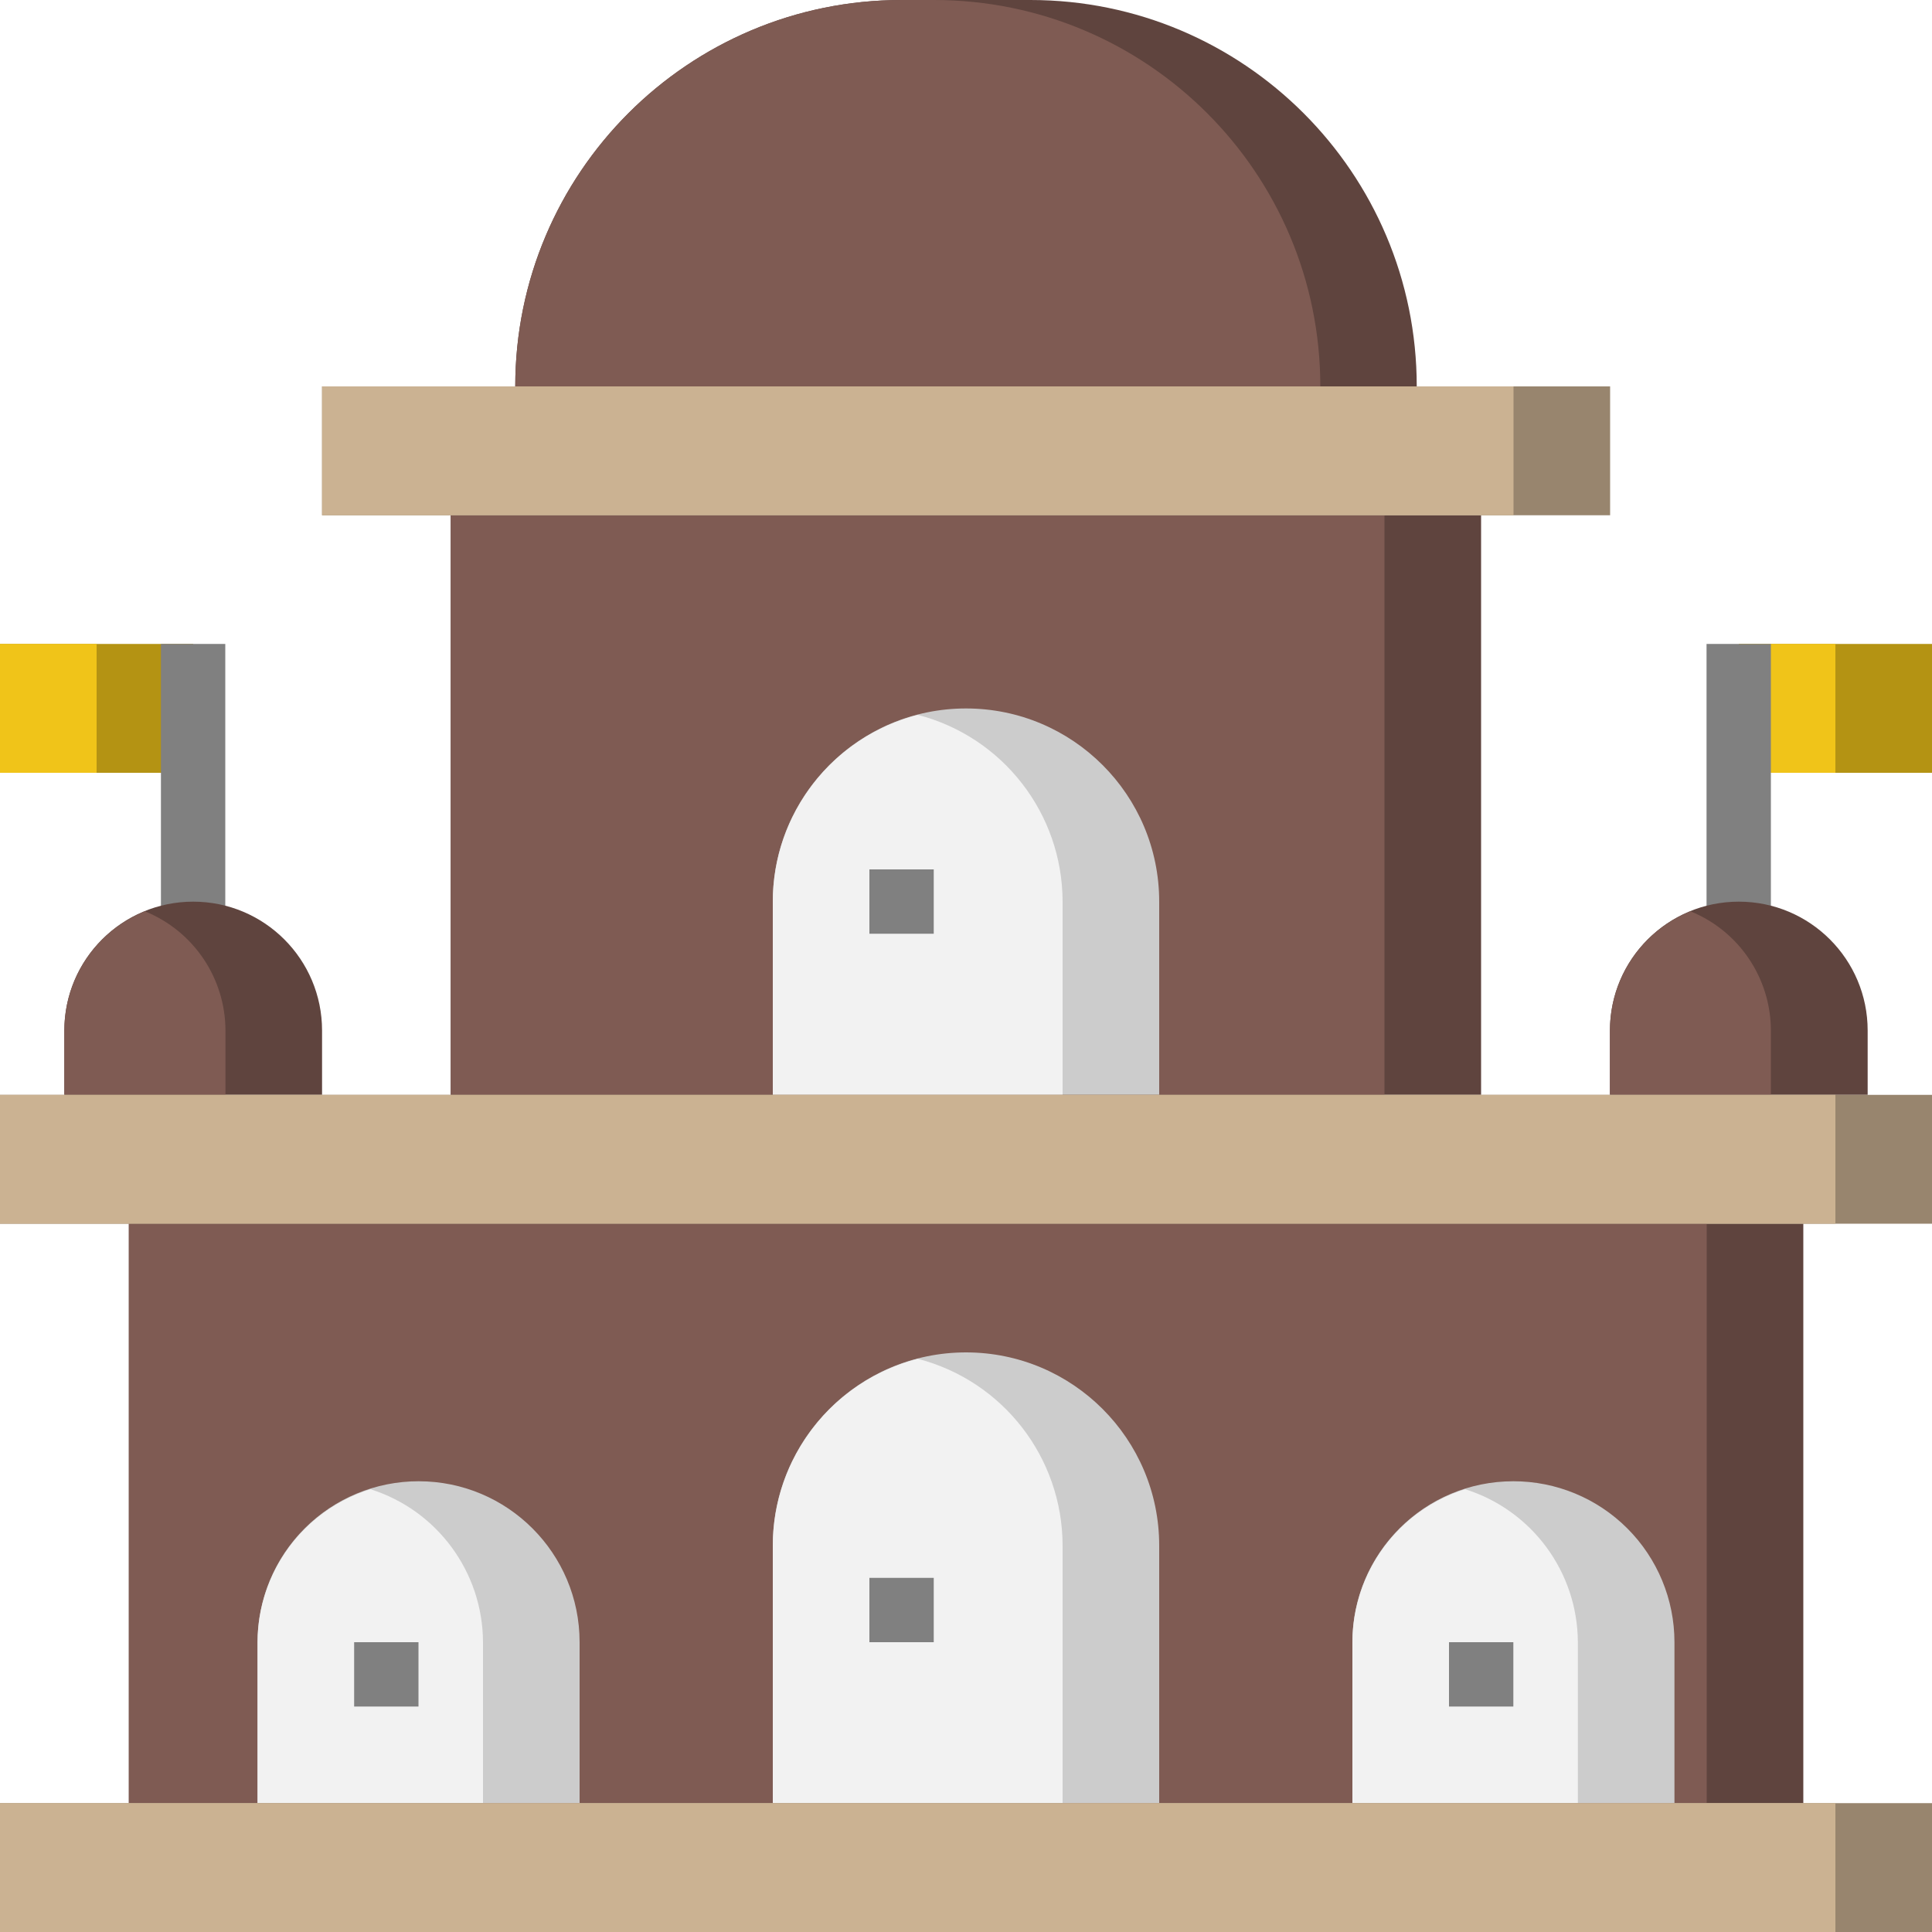
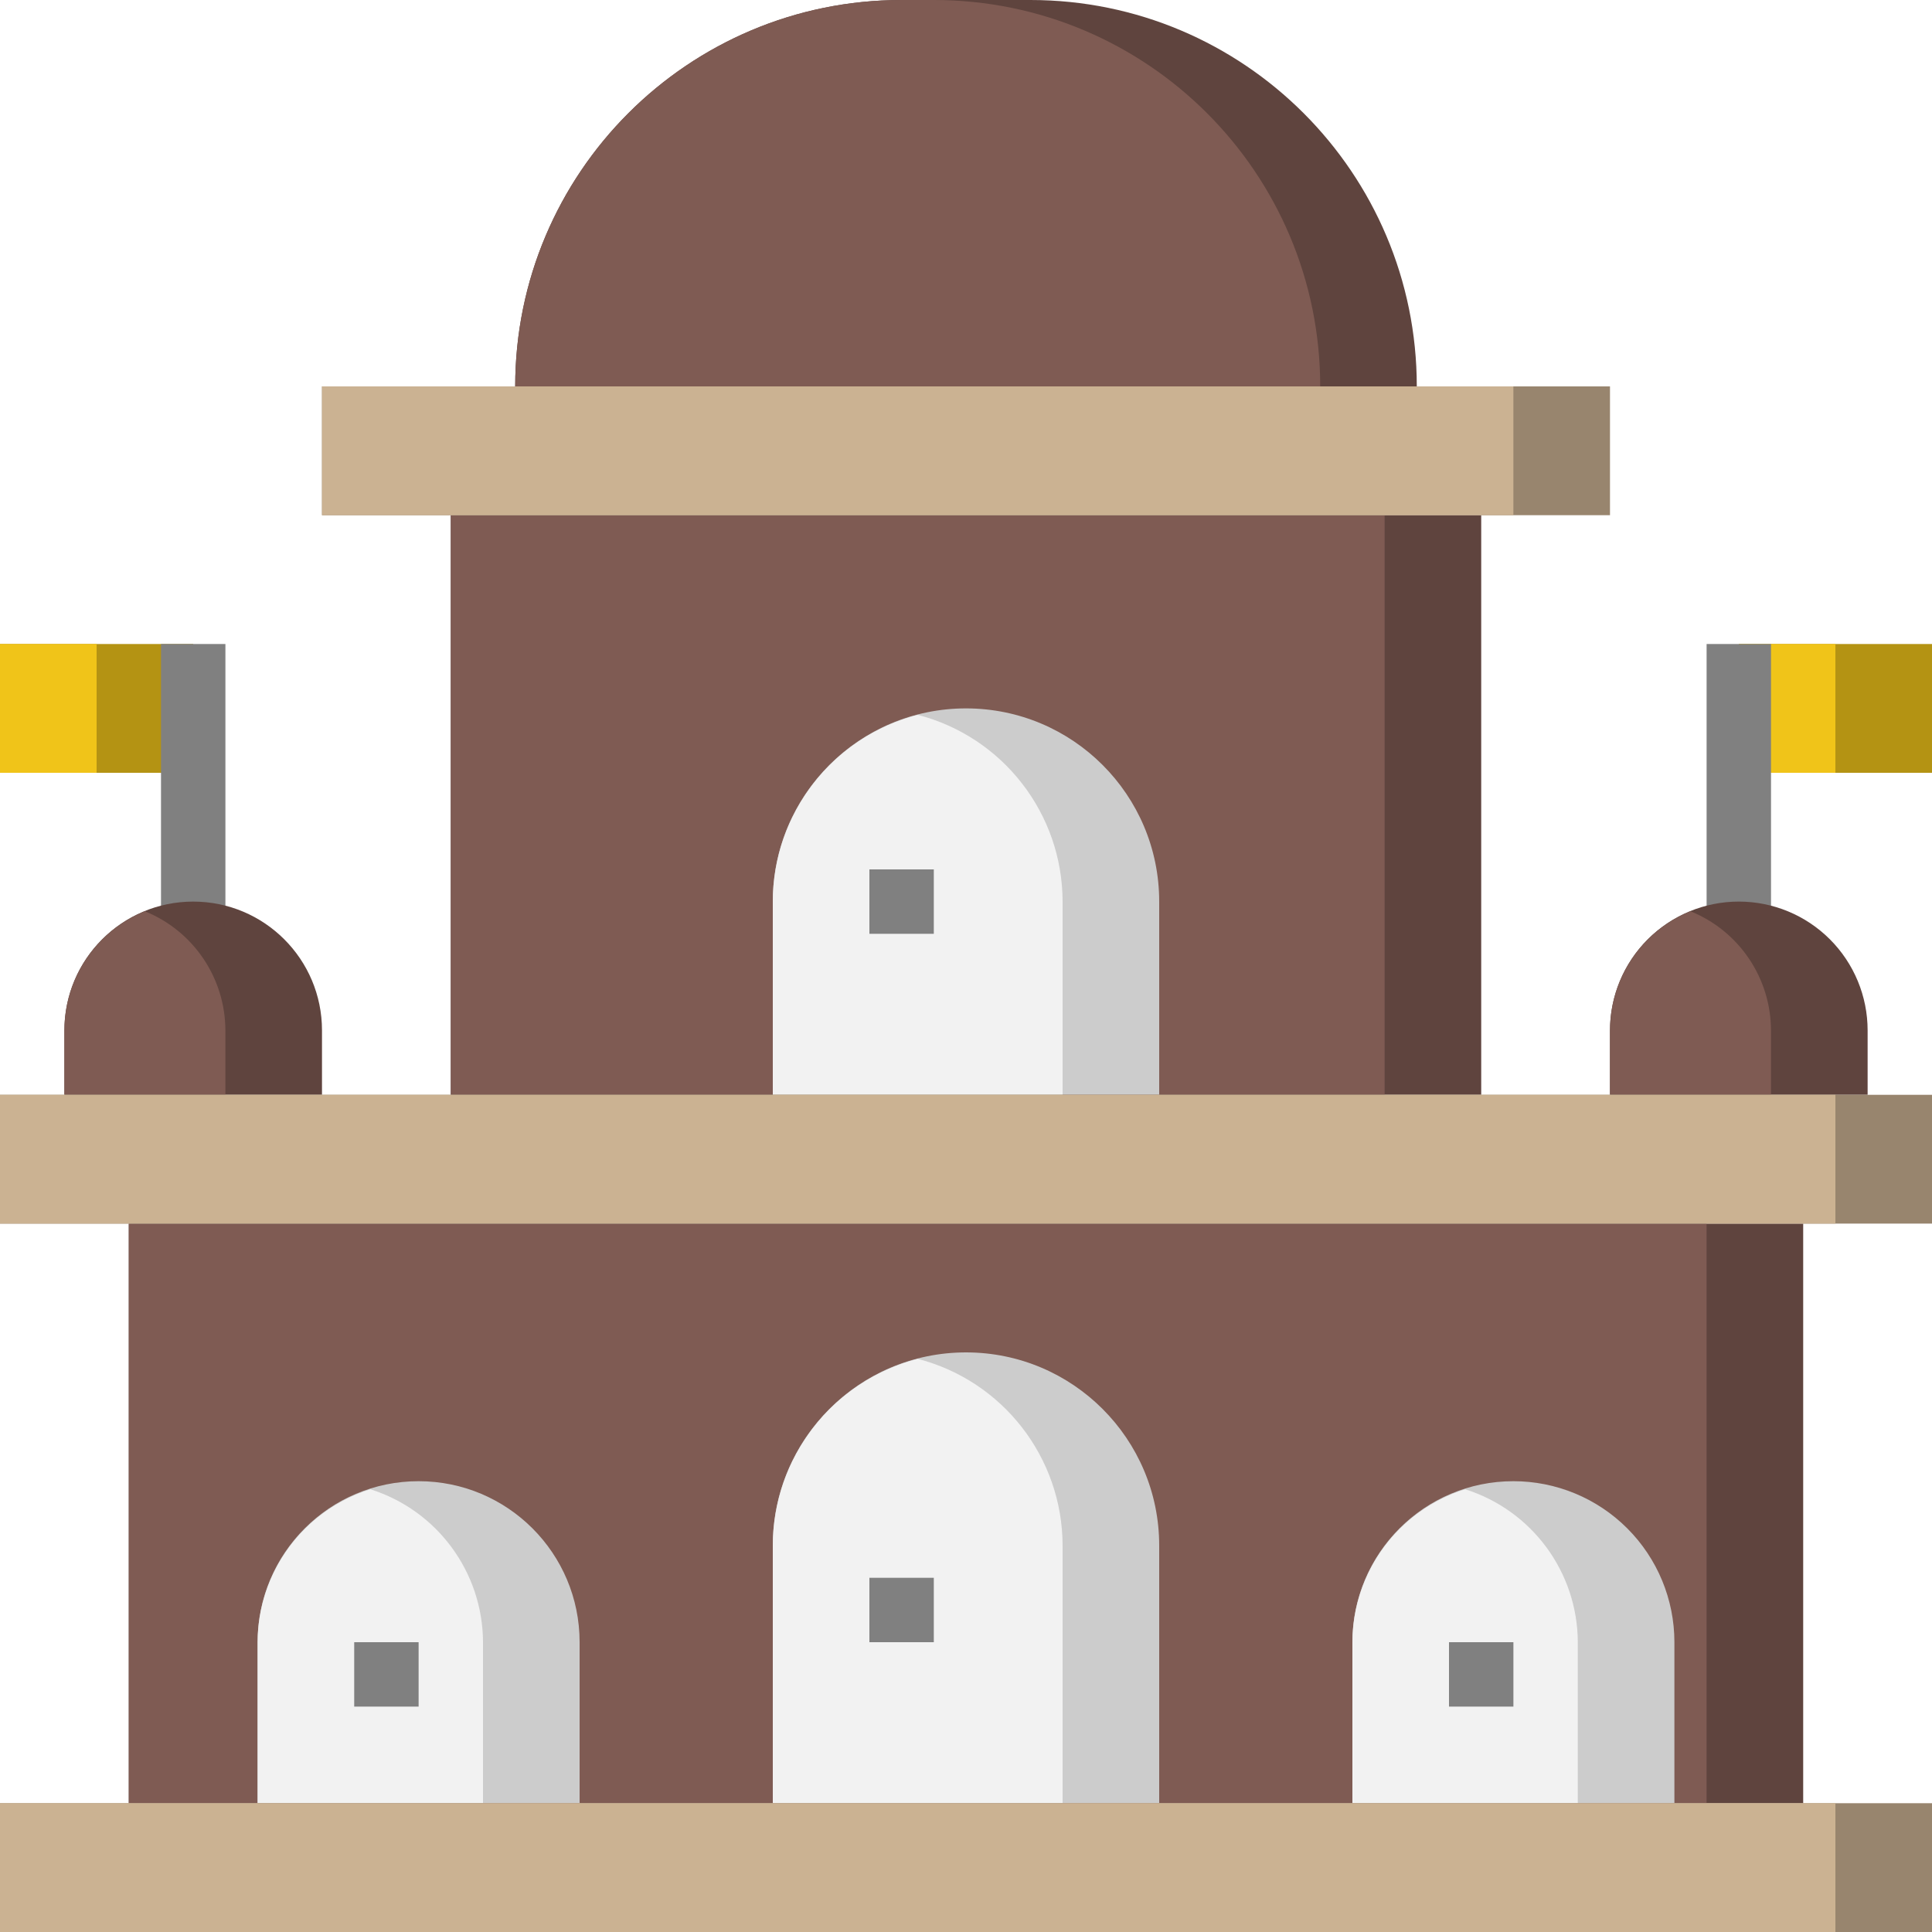
- <svg xmlns="http://www.w3.org/2000/svg" width="140" height="140" viewBox="0 0 11.2 11.2" data-name="Layer 3" id="Layer_3" version="1.1">
-   <defs id="defs1269">
-     <style id="style1267">.cls-1{fill:#b49313;}.cls-2{fill:#f0c419;}.cls-3{fill:gray;}.cls-4{fill:#5f443e;}.cls-5{fill:#7f5b53;}.cls-6{fill:#ccc;}.cls-7{fill:#f2f2f2;}.cls-8{fill:#98856e;}.cls-9{fill:#cbb292;}</style>
-   </defs>
-   <rect class="cls-1" height="0.747" width="1.12" x="10.08" y="3.733" id="rect1273" style="stroke-width:0.187" />
-   <rect class="cls-2" height="0.747" width="0.56" x="10.08" y="3.733" id="rect1275" style="stroke-width:0.187" />
-   <rect class="cls-1" height="0.747" width="1.12" x="0" y="3.733" id="rect1277" style="stroke-width:0.187" />
-   <rect class="cls-2" height="0.747" width="0.56" x="0" y="3.733" id="rect1279" style="stroke-width:0.187" />
-   <rect class="cls-3" height="1.68" width="0.373" x="0.933" y="3.733" id="rect1281" style="stroke-width:0.187" />
-   <rect class="cls-3" height="1.68" width="0.373" x="9.893" y="3.733" id="rect1283" style="stroke-width:0.187" />
-   <rect class="cls-4" height="3.36" width="9.707" x="0.747" y="7.093" id="rect1285" style="stroke-width:0.187" />
-   <rect class="cls-5" height="3.36" width="9.147" x="0.747" y="7.093" id="rect1287" style="stroke-width:0.187" />
-   <path class="cls-6" d="M 7.84,10.453 V 9.52 A 0.933,0.933 0 0 1 8.773,8.587 v 0 A 0.933,0.933 0 0 1 9.707,9.52 v 0.933" id="path1289" style="stroke-width:0.187" />
-   <path class="cls-7" d="M 8.493,8.633 A 0.933,0.933 0 0 0 7.84,9.52 v 0.933 H 9.147 V 9.52 A 0.933,0.933 0 0 0 8.493,8.633 Z" id="path1291" style="stroke-width:0.187" />
-   <path class="cls-6" d="M 1.493,10.453 V 9.52 A 0.933,0.933 0 0 1 2.427,8.587 v 0 A 0.933,0.933 0 0 1 3.36,9.52 v 0.933" id="path1293" style="stroke-width:0.187" />
-   <path class="cls-7" d="M 2.147,8.633 A 0.933,0.933 0 0 0 1.493,9.52 v 0.933 H 2.8 V 9.52 A 0.933,0.933 0 0 0 2.147,8.633 Z" id="path1295" style="stroke-width:0.187" />
-   <path class="cls-6" d="M 4.48,10.453 V 8.96 A 1.12,1.12 0 0 1 5.6,7.84 v 0 a 1.12,1.12 0 0 1 1.12,1.12 v 1.493" id="path1297" style="stroke-width:0.187" />
-   <path class="cls-7" d="M 5.32,7.877 A 1.12,1.12 0 0 0 4.48,8.96 v 1.493 H 6.16 V 8.96 A 1.12,1.12 0 0 0 5.32,7.877 Z" id="path1299" style="stroke-width:0.187" />
-   <rect class="cls-4" height="3.36" width="5.973" x="2.613" y="2.987" id="rect1301" style="stroke-width:0.187" />
-   <rect class="cls-5" height="3.36" width="5.413" x="2.613" y="2.987" id="rect1303" style="stroke-width:0.187" />
-   <path class="cls-6" d="m 4.48,6.347 v -1.12 a 1.12,1.12 0 0 1 1.12,-1.12 v 0 a 1.12,1.12 0 0 1 1.12,1.12 v 1.12" id="path1305" style="stroke-width:0.187" />
-   <path class="cls-7" d="M 5.32,4.144 A 1.12,1.12 0 0 0 4.48,5.227 v 1.12 h 1.68 v -1.12 A 1.12,1.12 0 0 0 5.32,4.144 Z" id="path1307" style="stroke-width:0.187" />
-   <path class="cls-4" d="M 9.333,6.347 V 5.973 A 0.747,0.747 0 0 1 10.08,5.227 v 0 a 0.747,0.747 0 0 1 0.747,0.747 v 0.373" id="path1309" style="stroke-width:0.187" />
-   <path class="cls-5" d="M 9.8,5.283 A 0.747,0.747 0 0 0 9.333,5.973 v 0.373 h 0.933 V 5.973 A 0.747,0.747 0 0 0 9.8,5.283 Z" id="path1311" style="stroke-width:0.187" />
-   <path class="cls-4" d="M 0.373,6.347 V 5.973 A 0.747,0.747 0 0 1 1.12,5.227 v 0 a 0.747,0.747 0 0 1 0.747,0.747 v 0.373" id="path1313" style="stroke-width:0.187" />
-   <path class="cls-5" d="M 0.84,5.283 A 0.747,0.747 0 0 0 0.373,5.973 V 6.347 H 1.307 V 5.973 A 0.747,0.747 0 0 0 0.84,5.283 Z" id="path1315" style="stroke-width:0.187" />
-   <path class="cls-4" d="m 2.987,2.24 v 0 a 2.24,2.24 0 0 1 2.24,-2.24 H 5.973 A 2.24,2.24 0 0 1 8.213,2.24 v 0" id="path1317" style="stroke-width:0.187" />
-   <path class="cls-5" d="M 5.413,0 H 5.227 a 2.24,2.24 0 0 0 -2.24,2.24 h 4.667 a 2.24,2.24 0 0 0 -2.24,-2.24 z" id="path1319" style="stroke-width:0.187" />
-   <rect class="cls-8" height="0.747" width="11.2" x="0" y="10.453" id="rect1321" style="stroke-width:0.187" />
-   <rect class="cls-9" height="0.747" width="10.64" x="0" y="10.453" id="rect1323" style="stroke-width:0.187" />
-   <rect class="cls-8" height="0.747" width="11.2" x="0" y="6.347" id="rect1325" style="stroke-width:0.187" />
-   <rect class="cls-9" height="0.747" width="10.64" x="0" y="6.347" id="rect1327" style="stroke-width:0.187" />
-   <rect class="cls-8" height="0.747" width="7.467" x="1.867" y="2.24" id="rect1329" style="stroke-width:0.187" />
-   <rect class="cls-9" height="0.747" width="6.907" x="1.867" y="2.24" id="rect1331" style="stroke-width:0.187" />
-   <rect class="cls-3" height="0.373" width="0.373" x="8.4" y="9.52" id="rect1333" style="stroke-width:0.187" />
-   <rect class="cls-3" height="0.373" width="0.373" x="2.053" y="9.52" id="rect1335" style="stroke-width:0.187" />
-   <rect class="cls-3" height="0.373" width="0.373" x="5.04" y="9.147" id="rect1337" style="stroke-width:0.187" />
-   <rect class="cls-3" height="0.373" width="0.373" x="5.04" y="5.04" id="rect1339" style="stroke-width:0.187" />
+ <svg xmlns="http://www.w3.org/2000/svg" version="1.1" width="140" height="140" viewBox="0,0,140,140">
+   <g transform="translate(-170,-110)">
+     <g data-paper-data="{&quot;isPaintingLayer&quot;:true}" fill-rule="nonzero" stroke="none" stroke-width="0.187" stroke-linecap="butt" stroke-linejoin="miter" stroke-miterlimit="10" stroke-dasharray="" stroke-dashoffset="0" style="mix-blend-mode: normal">
+       <path d="M296,166v-9.333h14v9.333z" fill="#b49313" />
+       <path d="M296,166v-9.333h7v9.333z" fill="#f0c419" />
+       <path d="M170,166v-9.333h14v9.333z" fill="#b49313" />
+       <path d="M170,166v-9.333h7v9.333z" fill="#f0c419" />
+       <path d="M181.667,177.667v-21h4.667v21z" fill="#808080" />
+       <path d="M293.667,177.667v-21h4.667v21z" fill="#808080" />
+       <path d="M179.333,240.667v-42h121.333v42z" fill="#5f443e" />
+       <path d="M179.333,240.667v-42h114.333v42z" fill="#7f5b53" />
+       <path d="M268,240.667v-11.667c0,-6.443 5.223,-11.667 11.667,-11.667v0c3.094,0 6.062,1.229 8.25,3.417c2.188,2.188 3.417,5.155 3.417,8.25v11.667" fill="#cccccc" />
+       <path d="M284.333,229v11.667h-16.333v-11.667c0.02,-5.078 3.322,-9.56 8.167,-11.083c4.844,1.523 8.147,6.005 8.167,11.083z" fill="#f2f2f2" />
+       <path d="M188.667,240.667v-11.667c0,-6.443 5.223,-11.667 11.667,-11.667v0c6.443,0 11.667,5.223 11.667,11.667v11.667" fill="#cccccc" />
+       <path d="M205,229v11.667h-16.333v-11.667c0.02,-5.078 3.322,-9.56 8.167,-11.083c4.844,1.523 8.147,6.005 8.167,11.083z" fill="#f2f2f2" />
+       <path d="M226,240.667v-18.667c0,-7.732 6.268,-14 14,-14v0c7.732,0 14,6.268 14,14v18.667" fill="#cccccc" />
+       <path d="M247,222v18.667h-21v-18.667c0.01,-6.376 4.327,-11.939 10.5,-13.533c6.173,1.594 10.49,7.158 10.5,13.533z" fill="#f2f2f2" />
+       <path d="M202.667,189.333v-42h74.667v42z" fill="#5f443e" />
+       <path d="M202.667,189.333v-42h67.667v42z" fill="#7f5b53" />
+       <path d="M226,189.333v-14c0,-7.732 6.268,-14 14,-14v0c7.732,0 14,6.268 14,14v14" fill="#cccccc" />
+       <path d="M247,175.333v14h-21v-14c0.01,-6.376 4.327,-11.939 10.5,-13.533c6.173,1.594 10.49,7.158 10.5,13.533z" fill="#f2f2f2" />
+       <path d="M286.667,189.333v-4.667c0,-2.475 0.983,-4.849 2.734,-6.6c1.75,-1.75 4.124,-2.734 6.6,-2.734v0c2.475,0 4.849,0.983 6.6,2.734c1.75,1.75 2.734,4.124 2.734,6.6v4.667" fill="#5f443e" />
+       <path d="M298.333,184.667v4.667h-11.667v-4.667c0.008,-3.796 2.314,-7.21 5.833,-8.633c3.519,1.424 5.826,4.837 5.833,8.633z" fill="#7f5b53" />
+       <path d="M174.667,189.333v-4.667c0,-5.155 4.179,-9.333 9.333,-9.333v0c5.155,0 9.333,4.179 9.333,9.333v4.667" fill="#5f443e" />
+       <path d="M186.333,184.667v4.667h-11.667v-4.667c0.008,-3.796 2.314,-7.21 5.833,-8.633c3.519,1.424 5.826,4.837 5.833,8.633z" fill="#7f5b53" />
+       <path d="M207.333,138v0c0,-15.464 12.536,-28 28,-28h9.333c15.464,0 28,12.536 28,28v0" fill="#5f443e" />
+       <path d="M265.667,138h-58.333c0,-15.464 12.536,-28 28,-28h2.333c15.464,0 28,12.536 28,28z" fill="#7f5b53" />
+       <path d="M170,250v-9.333h140v9.333z" fill="#98856e" />
+       <path d="M170,250v-9.333h133v9.333z" fill="#cbb292" />
+       <path d="M170,198.667v-9.333h140v9.333z" fill="#98856e" />
+       <path d="M170,198.667v-9.333h133v9.333z" fill="#cbb292" />
+       <path d="M193.333,147.333v-9.333h93.333v9.333z" fill="#98856e" />
+       <path d="M193.333,147.333v-9.333h86.333v9.333z" fill="#cbb292" />
+       <path d="M275,233.667v-4.667h4.667v4.667z" fill="#808080" />
+       <path d="M195.667,233.667v-4.667h4.667v4.667z" fill="#808080" />
+       <path d="M233,229v-4.667h4.667v4.667z" fill="#808080" />
+       <path d="M233,177.667v-4.667h4.667v4.667z" fill="#808080" />
+     </g>
+   </g>
</svg>
